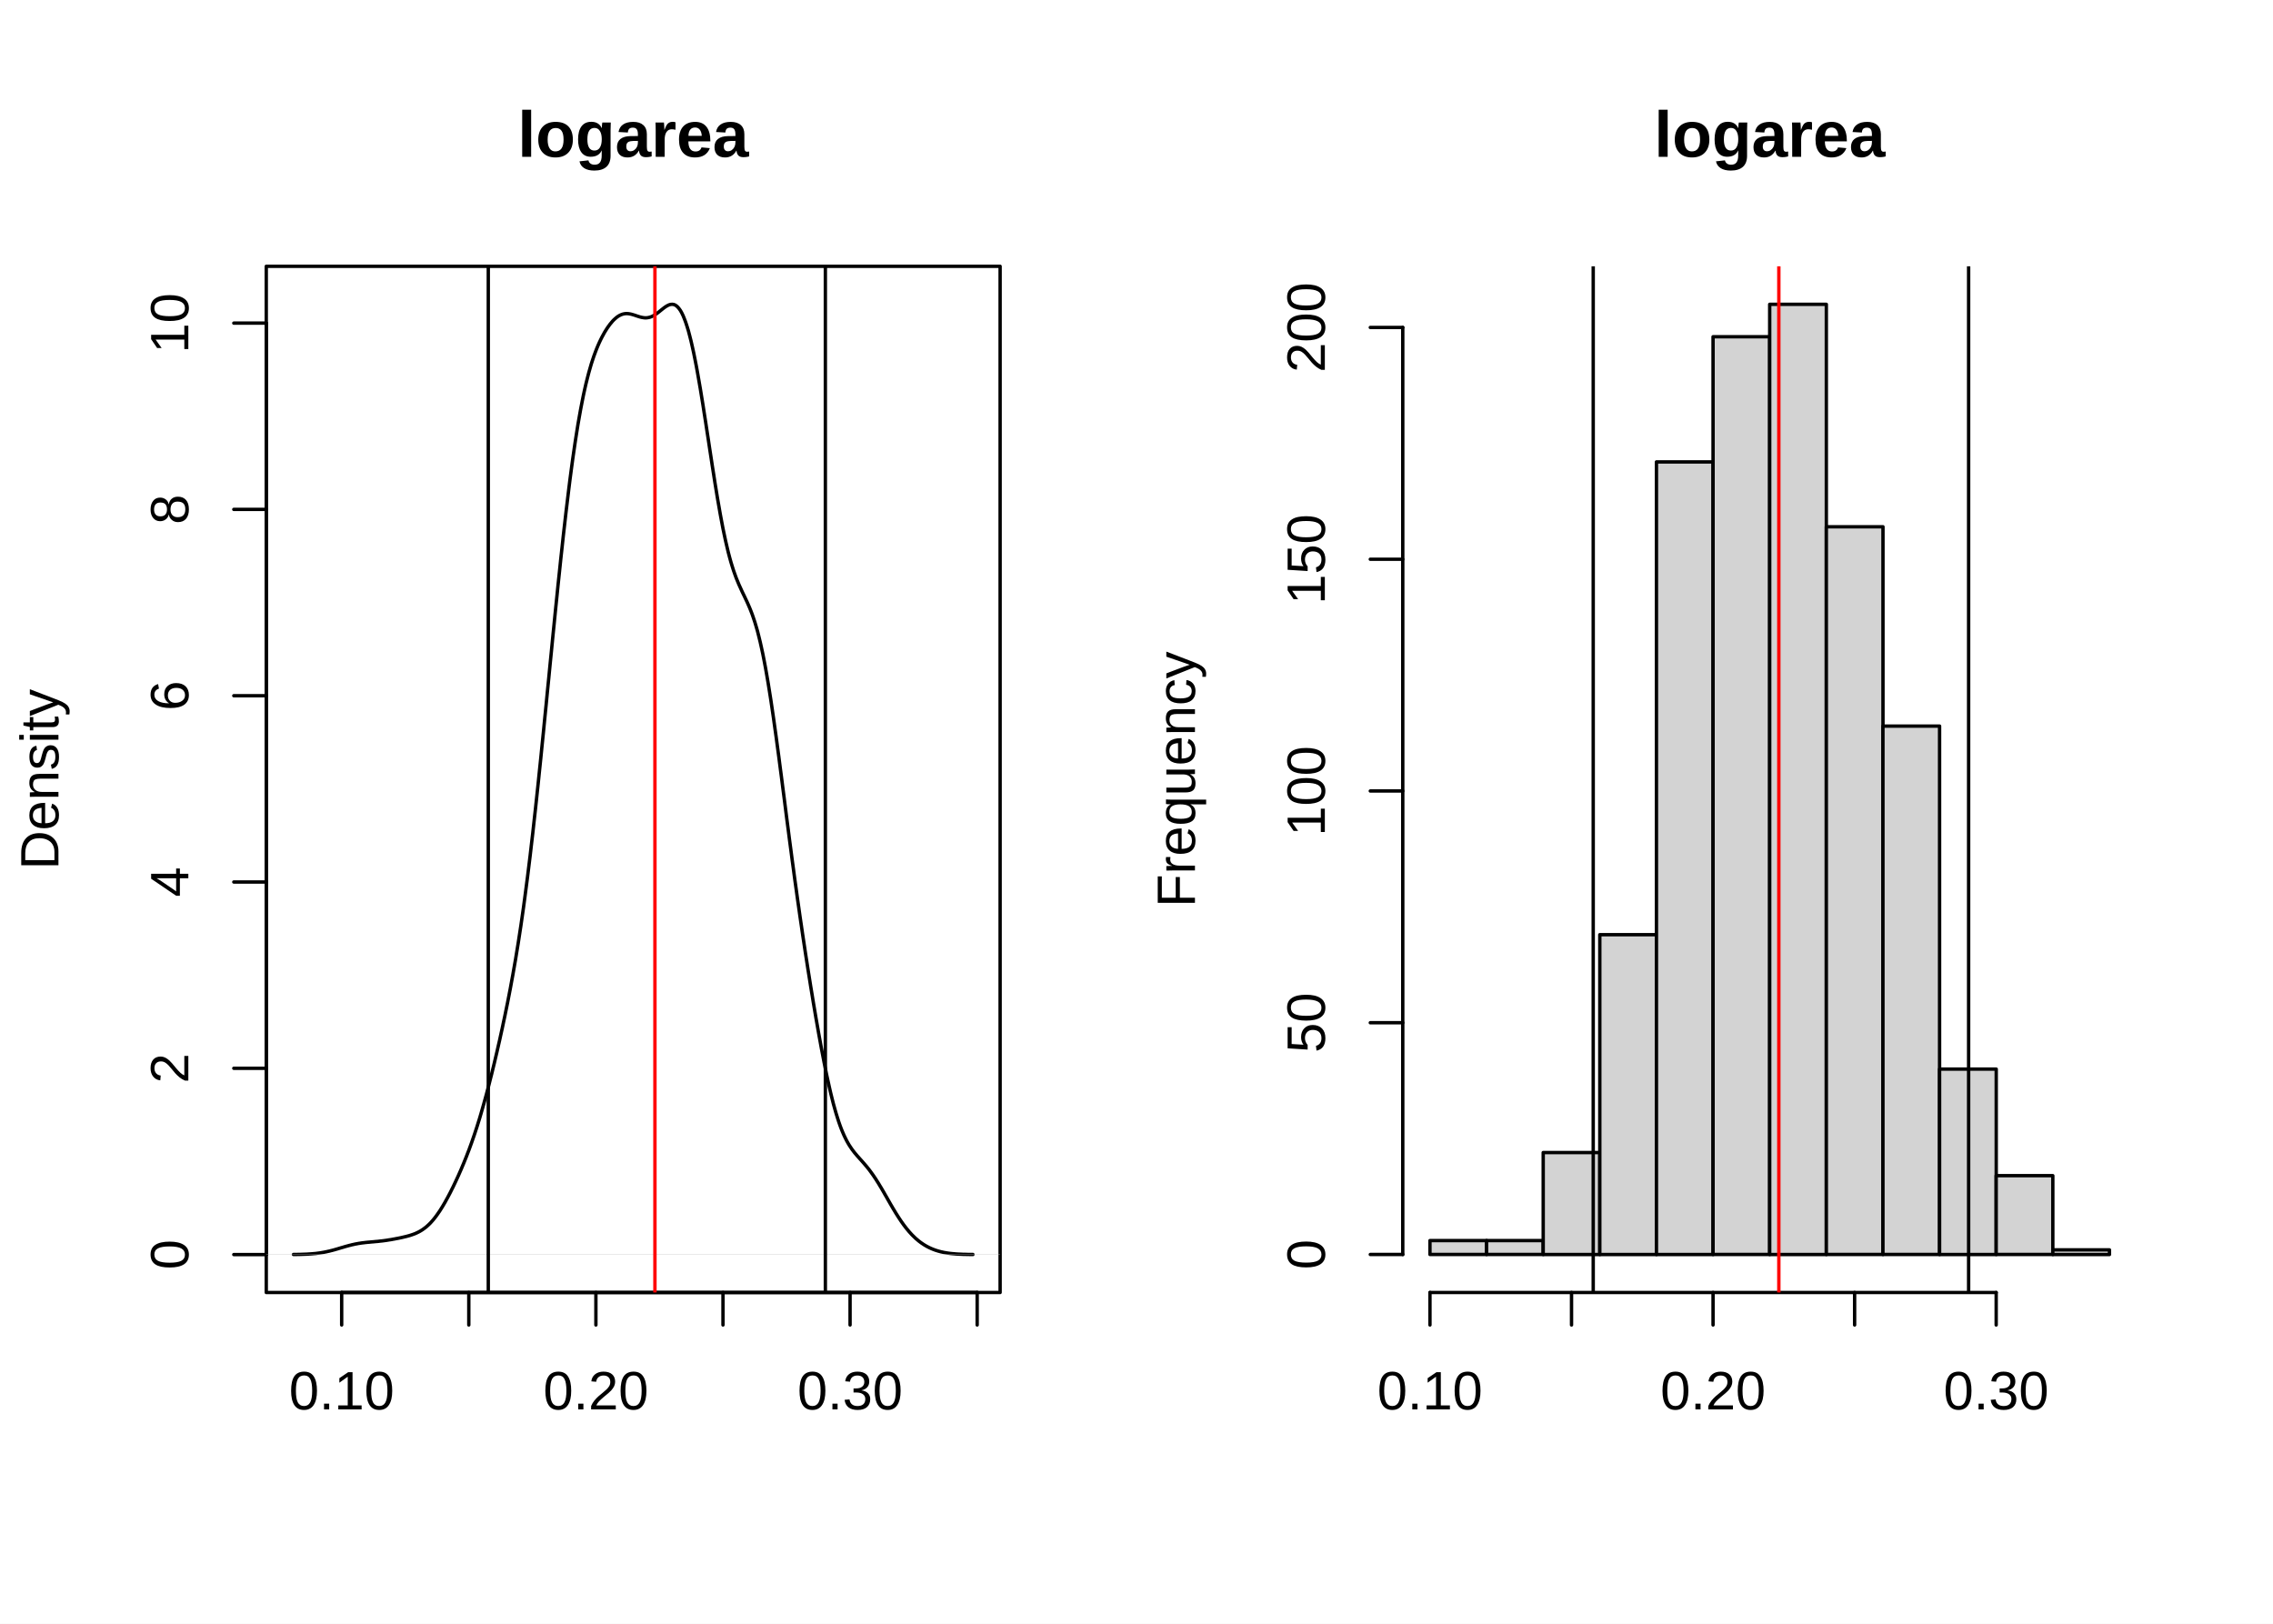
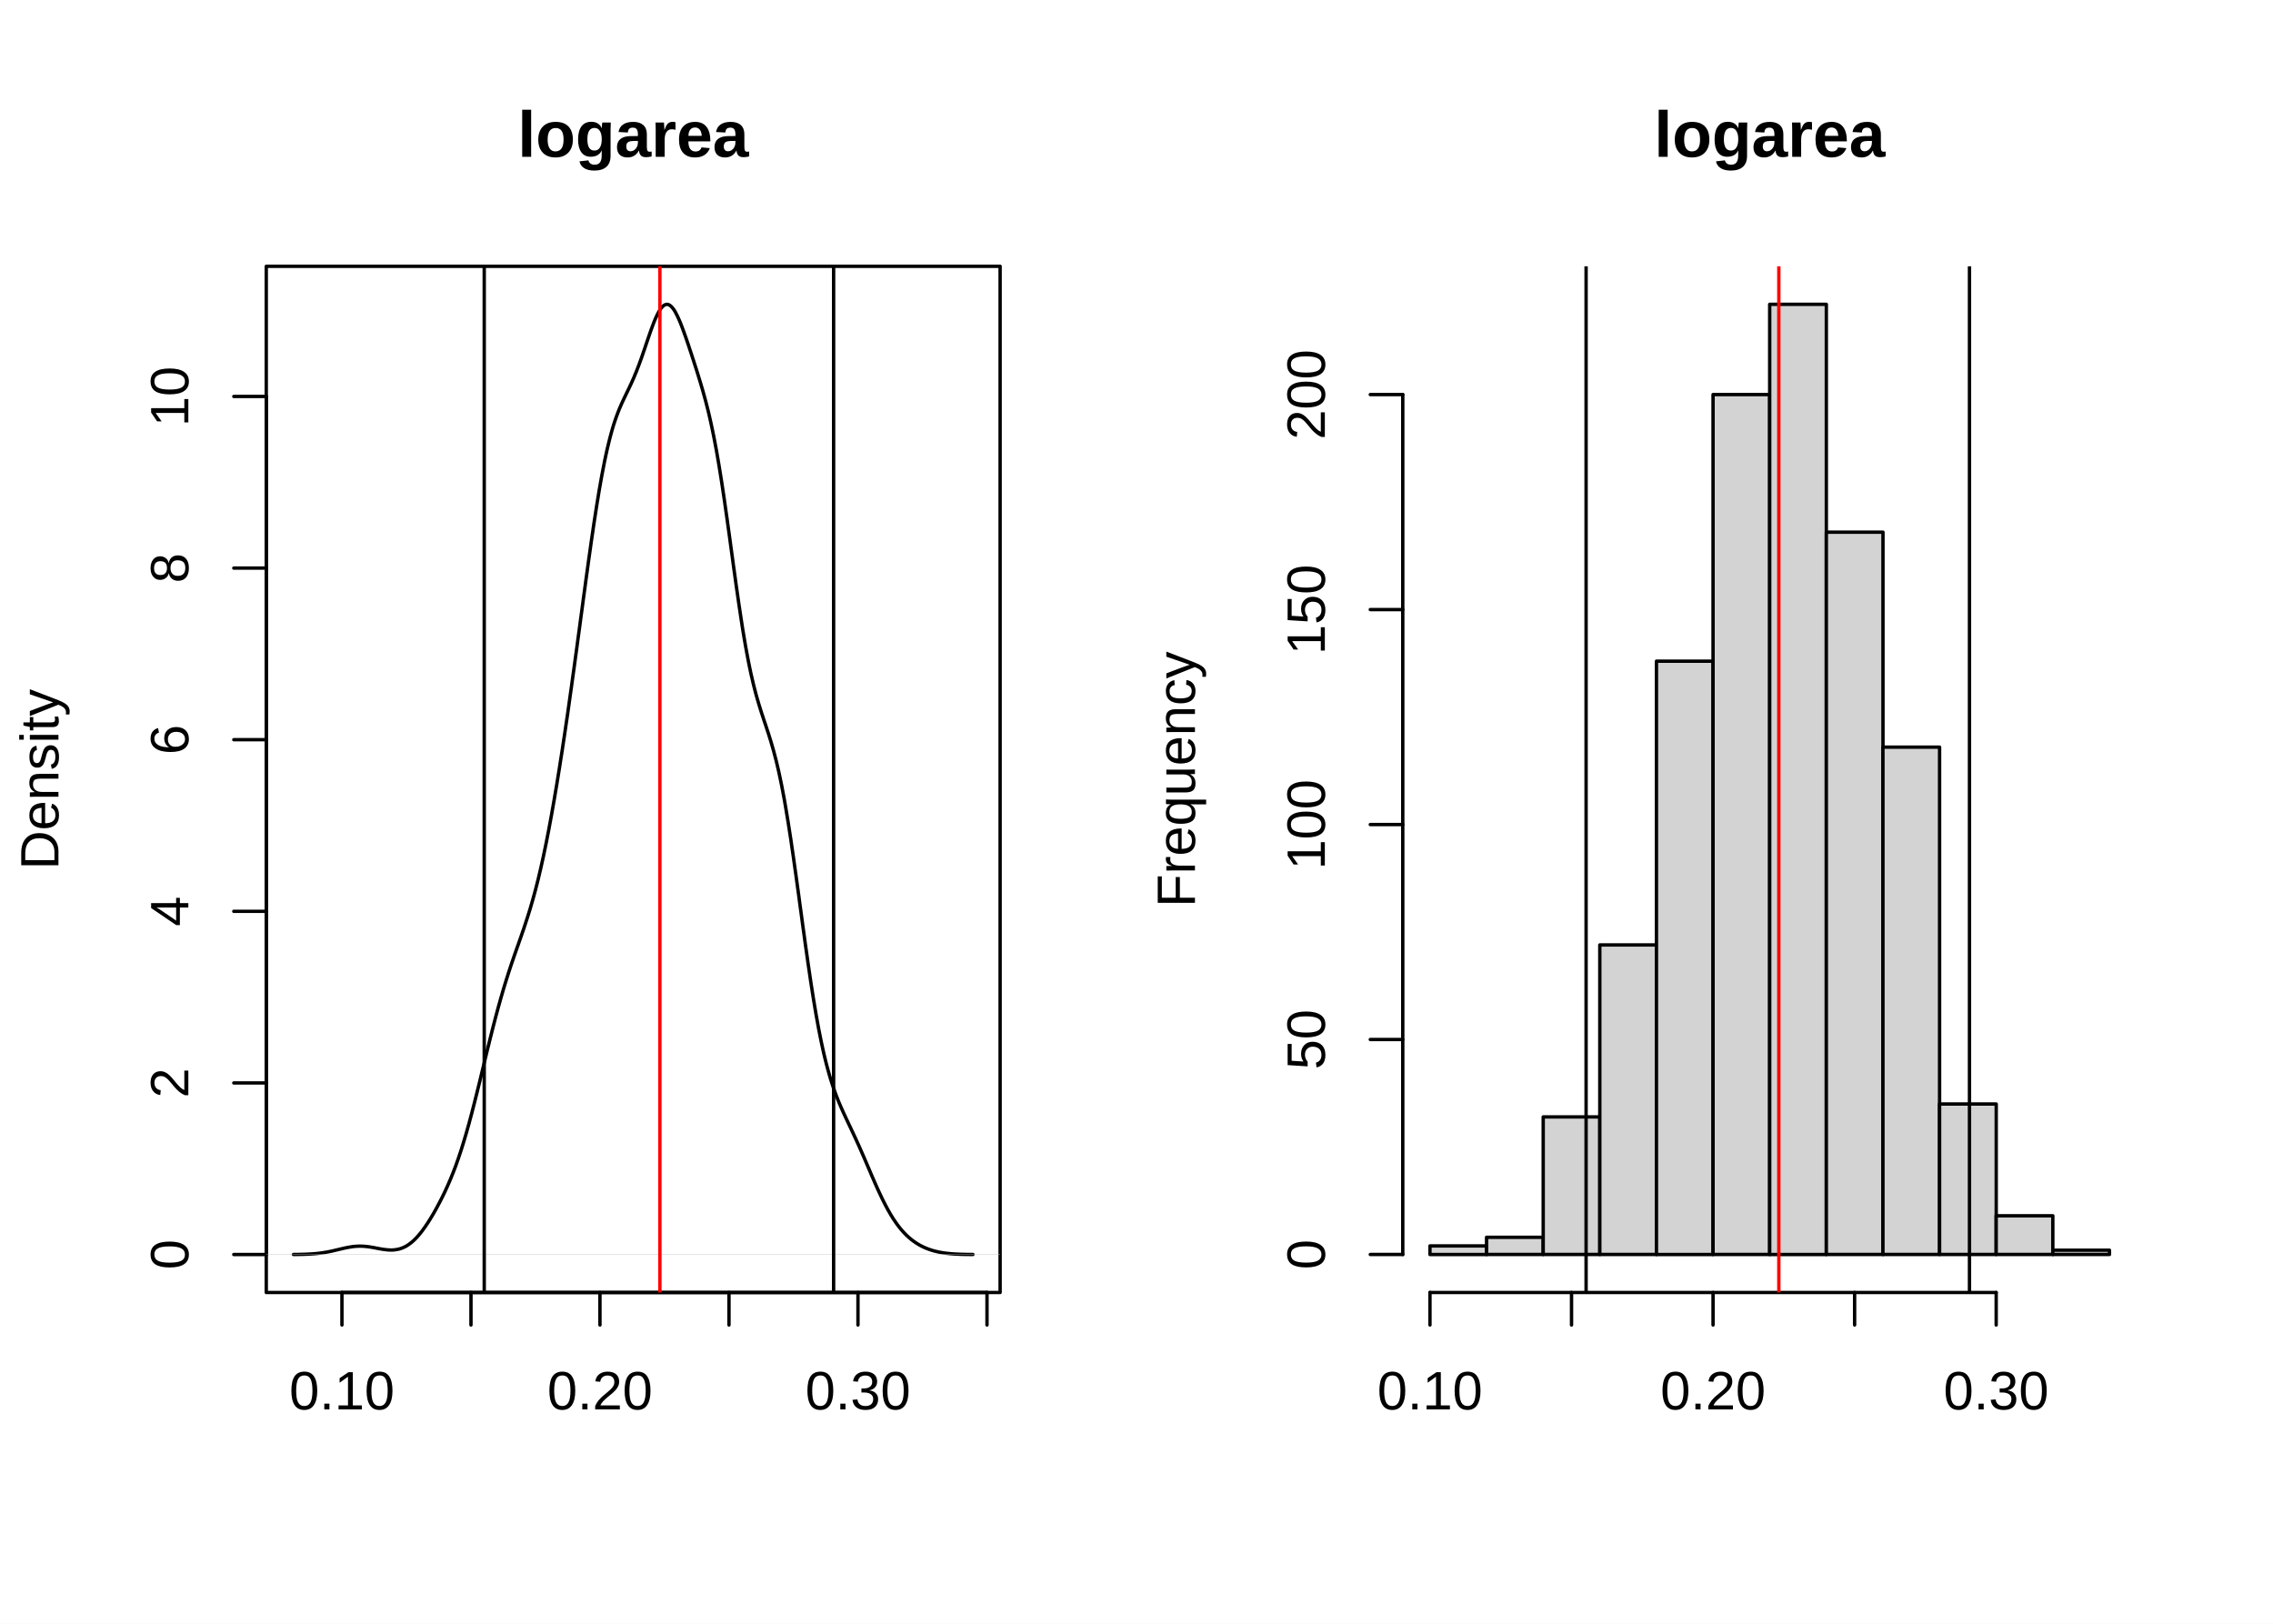
<svg xmlns="http://www.w3.org/2000/svg" class="svglite" width="504.00pt" height="360.00pt" viewBox="0 0 504.00 360.00">
  <defs>
    <style type="text/css">
    .svglite line, .svglite polyline, .svglite polygon, .svglite path, .svglite rect, .svglite circle {
      fill: none;
      stroke: #000000;
      stroke-linecap: round;
      stroke-linejoin: round;
      stroke-miterlimit: 10.00;
    }
    .svglite text {
      white-space: pre;
    }
  </style>
  </defs>
  <rect width="100%" height="100%" style="stroke: none; fill: #FFFFFF;" />
  <defs>
    <clipPath id="cpMC4wMHw1MDQuMDB8MC4wMHwzNjAuMDA=">
      <rect x="0.00" y="0.00" width="504.00" height="360.00" />
    </clipPath>
  </defs>
  <g clip-path="url(#cpMC4wMHw1MDQuMDB8MC4wMHwzNjAuMDA=)">
</g>
  <defs>
    <clipPath id="cpNTkuMDR8MjIxLjc2fDU5LjA0fDI4Ni41Ng==">
      <rect x="59.04" y="59.04" width="162.72" height="227.52" />
    </clipPath>
  </defs>
  <g clip-path="url(#cpNTkuMDR8MjIxLjc2fDU5LjA0fDI4Ni41Ng==)">
-     <polyline points="65.07,278.13 65.36,278.13 65.66,278.13 65.95,278.12 66.25,278.11 66.54,278.11 66.84,278.10 67.13,278.09 67.43,278.08 67.72,278.07 68.02,278.06 68.31,278.04 68.60,278.02 68.90,278.00 69.19,277.98 69.49,277.95 69.78,277.93 70.08,277.90 70.37,277.86 70.67,277.82 70.96,277.78 71.26,277.73 71.55,277.68 71.85,277.63 72.14,277.57 72.44,277.51 72.73,277.44 73.03,277.38 73.32,277.30 73.62,277.23 73.91,277.15 74.21,277.07 74.50,276.98 74.80,276.90 75.09,276.81 75.39,276.72 75.68,276.63 75.98,276.55 76.27,276.46 76.57,276.37 76.86,276.29 77.16,276.21 77.45,276.13 77.75,276.06 78.04,275.98 78.33,275.92 78.63,275.85 78.92,275.79 79.22,275.74 79.51,275.68 79.81,275.64 80.10,275.59 80.40,275.55 80.69,275.52 80.99,275.48 81.28,275.45 81.58,275.42 81.87,275.40 82.17,275.37 82.46,275.34 82.76,275.32 83.05,275.29 83.35,275.26 83.64,275.24 83.94,275.21 84.23,275.17 84.53,275.14 84.82,275.11 85.12,275.07 85.41,275.03 85.71,274.99 86.00,274.94 86.30,274.89 86.59,274.85 86.89,274.80 87.18,274.74 87.48,274.69 87.77,274.63 88.06,274.58 88.36,274.52 88.65,274.46 88.95,274.40 89.24,274.33 89.54,274.26 89.83,274.19 90.13,274.12 90.42,274.04 90.72,273.96 91.01,273.87 91.31,273.77 91.60,273.67 91.90,273.56 92.19,273.44 92.49,273.30 92.78,273.16 93.08,273.00 93.37,272.83 93.67,272.64 93.96,272.43 94.26,272.21 94.55,271.98 94.85,271.71 95.14,271.44 95.44,271.14 95.73,270.82 96.03,270.48 96.32,270.12 96.62,269.74 96.91,269.34 97.20,268.92 97.50,268.49 97.79,268.03 98.09,267.55 98.38,267.06 98.68,266.55 98.97,266.02 99.27,265.48 99.56,264.93 99.86,264.36 100.15,263.77 100.45,263.18 100.74,262.57 101.04,261.94 101.33,261.31 101.63,260.66 101.92,260.00 102.22,259.32 102.51,258.63 102.81,257.92 103.10,257.20 103.40,256.46 103.69,255.70 103.99,254.93 104.28,254.13 104.58,253.31 104.87,252.47 105.17,251.61 105.46,250.73 105.76,249.81 106.05,248.88 106.35,247.92 106.64,246.94 106.93,245.93 107.23,244.89 107.52,243.83 107.82,242.75 108.11,241.64 108.41,240.51 108.70,239.35 109.00,238.18 109.29,236.98 109.59,235.76 109.88,234.52 110.18,233.25 110.47,231.97 110.77,230.67 111.06,229.34 111.36,227.99 111.65,226.61 111.95,225.21 112.24,223.78 112.54,222.32 112.83,220.83 113.13,219.29 113.42,217.71 113.72,216.09 114.01,214.43 114.31,212.72 114.60,210.94 114.90,209.11 115.19,207.22 115.49,205.27 115.78,203.26 116.08,201.17 116.37,199.01 116.66,196.79 116.96,194.50 117.25,192.14 117.55,189.71 117.84,187.20 118.14,184.64 118.43,182.01 118.73,179.33 119.02,176.60 119.32,173.81 119.61,170.97 119.91,168.10 120.20,165.19 120.50,162.26 120.79,159.29 121.09,156.31 121.38,153.32 121.68,150.33 121.97,147.33 122.27,144.34 122.56,141.36 122.86,138.40 123.15,135.46 123.45,132.55 123.74,129.68 124.04,126.85 124.33,124.06 124.63,121.33 124.92,118.64 125.22,116.03 125.51,113.48 125.81,111.00 126.10,108.59 126.39,106.26 126.69,104.00 126.98,101.85 127.28,99.78 127.57,97.79 127.87,95.88 128.16,94.06 128.46,92.35 128.75,90.73 129.05,89.19 129.34,87.73 129.64,86.35 129.93,85.08 130.23,83.88 130.52,82.75 130.82,81.69 131.11,80.69 131.41,79.77 131.70,78.91 132.00,78.10 132.29,77.34 132.59,76.62 132.88,75.96 133.18,75.33 133.47,74.75 133.77,74.20 134.06,73.67 134.36,73.19 134.65,72.73 134.95,72.31 135.24,71.91 135.54,71.55 135.83,71.20 136.12,70.90 136.42,70.63 136.71,70.38 137.01,70.16 137.30,69.98 137.60,69.83 137.89,69.71 138.19,69.62 138.48,69.56 138.78,69.53 139.07,69.53 139.37,69.55 139.66,69.60 139.96,69.66 140.25,69.74 140.55,69.83 140.84,69.92 141.14,70.03 141.43,70.12 141.73,70.22 142.02,70.30 142.32,70.37 142.61,70.42 142.91,70.46 143.20,70.47 143.50,70.45 143.79,70.40 144.09,70.33 144.38,70.23 144.68,70.10 144.97,69.95 145.26,69.76 145.56,69.56 145.85,69.35 146.15,69.12 146.44,68.88 146.74,68.64 147.03,68.41 147.33,68.18 147.62,67.98 147.92,67.80 148.21,67.65 148.51,67.54 148.80,67.48 149.10,67.47 149.39,67.51 149.69,67.62 149.98,67.81 150.28,68.08 150.57,68.42 150.87,68.84 151.16,69.35 151.46,69.97 151.75,70.68 152.05,71.48 152.34,72.37 152.64,73.35 152.93,74.45 153.23,75.63 153.52,76.90 153.82,78.26 154.11,79.70 154.41,81.23 154.70,82.83 154.99,84.50 155.29,86.23 155.58,88.01 155.88,89.84 156.17,91.72 156.47,93.62 156.76,95.54 157.06,97.48 157.35,99.42 157.65,101.36 157.94,103.28 158.24,105.17 158.53,107.04 158.83,108.87 159.12,110.64 159.42,112.35 159.71,114.01 160.01,115.61 160.30,117.14 160.60,118.57 160.89,119.93 161.19,121.22 161.48,122.44 161.78,123.58 162.07,124.62 162.37,125.60 162.66,126.51 162.96,127.36 163.25,128.16 163.55,128.89 163.84,129.59 164.14,130.25 164.43,130.89 164.72,131.51 165.02,132.12 165.31,132.74 165.61,133.37 165.90,134.02 166.20,134.71 166.49,135.43 166.79,136.21 167.08,137.05 167.38,137.95 167.67,138.92 167.97,139.96 168.26,141.11 168.56,142.33 168.85,143.63 169.15,145.02 169.44,146.49 169.74,148.07 170.03,149.73 170.33,151.48 170.62,153.29 170.92,155.18 171.21,157.15 171.51,159.18 171.80,161.27 172.10,163.40 172.39,165.58 172.69,167.80 172.98,170.05 173.28,172.32 173.57,174.60 173.87,176.89 174.16,179.18 174.45,181.47 174.75,183.75 175.04,186.02 175.34,188.27 175.63,190.49 175.93,192.69 176.22,194.87 176.52,197.01 176.81,199.13 177.11,201.22 177.40,203.28 177.70,205.30 177.99,207.30 178.29,209.27 178.58,211.21 178.88,213.13 179.17,215.01 179.47,216.87 179.76,218.70 180.06,220.51 180.35,222.29 180.65,224.05 180.94,225.77 181.24,227.47 181.53,229.13 181.83,230.77 182.12,232.36 182.42,233.91 182.71,235.43 183.01,236.90 183.30,238.33 183.60,239.69 183.89,241.01 184.18,242.28 184.48,243.49 184.77,244.65 185.07,245.73 185.36,246.75 185.66,247.72 185.95,248.63 186.25,249.49 186.54,250.27 186.84,251.00 187.13,251.67 187.43,252.30 187.72,252.88 188.02,253.42 188.31,253.91 188.61,254.36 188.90,254.79 189.20,255.19 189.49,255.57 189.79,255.92 190.08,256.27 190.38,256.60 190.67,256.93 190.97,257.26 191.26,257.59 191.56,257.93 191.85,258.27 192.15,258.62 192.44,258.98 192.74,259.36 193.03,259.75 193.32,260.15 193.62,260.57 193.91,261.00 194.21,261.45 194.50,261.91 194.80,262.38 195.09,262.87 195.39,263.36 195.68,263.86 195.98,264.37 196.27,264.89 196.57,265.40 196.86,265.92 197.16,266.44 197.45,266.95 197.75,267.46 198.04,267.96 198.34,268.45 198.63,268.94 198.93,269.41 199.22,269.87 199.52,270.32 199.81,270.76 200.11,271.18 200.40,271.59 200.70,271.98 200.99,272.36 201.29,272.72 201.58,273.07 201.88,273.40 202.17,273.72 202.47,274.02 202.76,274.30 203.05,274.58 203.35,274.83 203.64,275.08 203.94,275.31 204.23,275.53 204.53,275.73 204.82,275.93 205.12,276.11 205.41,276.28 205.71,276.44 206.00,276.59 206.30,276.73 206.59,276.86 206.89,276.98 207.18,277.09 207.48,277.20 207.77,277.29 208.07,277.38 208.36,277.46 208.66,277.54 208.95,277.60 209.25,277.67 209.54,277.72 209.84,277.77 210.13,277.82 210.43,277.86 210.72,277.90 211.02,277.93 211.31,277.96 211.61,277.98 211.90,278.01 212.20,278.03 212.49,278.05 212.78,278.06 213.08,278.07 213.37,278.09 213.67,278.10 213.96,278.10 214.26,278.11 214.55,278.12 214.85,278.12 215.14,278.13 215.44,278.13 215.73,278.13 " style="stroke-width: 0.75;" />
+     <polyline points="65.07,278.13 65.36,278.13 65.66,278.13 65.95,278.12 66.25,278.12 66.54,278.11 66.84,278.10 67.13,278.10 67.43,278.09 67.72,278.08 68.02,278.07 68.31,278.05 68.60,278.04 68.90,278.02 69.19,278.00 69.49,277.98 69.78,277.96 70.08,277.93 70.37,277.90 70.67,277.87 70.96,277.83 71.26,277.79 71.55,277.75 71.85,277.70 72.14,277.66 72.44,277.60 72.73,277.55 73.03,277.49 73.32,277.43 73.62,277.37 73.91,277.30 74.21,277.23 74.50,277.16 74.80,277.09 75.09,277.02 75.39,276.95 75.68,276.88 75.98,276.81 76.27,276.74 76.57,276.68 76.86,276.62 77.16,276.56 77.45,276.51 77.75,276.46 78.04,276.41 78.33,276.37 78.63,276.34 78.92,276.32 79.22,276.30 79.51,276.29 79.81,276.28 80.10,276.29 80.40,276.30 80.69,276.31 80.99,276.34 81.28,276.37 81.58,276.40 81.87,276.44 82.17,276.49 82.46,276.54 82.76,276.59 83.05,276.64 83.35,276.70 83.64,276.76 83.94,276.81 84.23,276.87 84.53,276.92 84.82,276.97 85.12,277.01 85.41,277.05 85.71,277.08 86.00,277.11 86.30,277.13 86.59,277.14 86.89,277.14 87.18,277.13 87.48,277.10 87.77,277.06 88.06,277.01 88.36,276.95 88.65,276.88 88.95,276.78 89.24,276.67 89.54,276.54 89.83,276.40 90.13,276.24 90.42,276.05 90.72,275.85 91.01,275.63 91.31,275.40 91.60,275.14 91.90,274.87 92.19,274.57 92.49,274.26 92.78,273.92 93.08,273.57 93.37,273.21 93.67,272.82 93.96,272.42 94.26,272.00 94.55,271.57 94.85,271.13 95.14,270.67 95.44,270.19 95.73,269.71 96.03,269.21 96.32,268.70 96.62,268.17 96.91,267.64 97.20,267.09 97.50,266.53 97.79,265.96 98.09,265.37 98.38,264.77 98.68,264.15 98.97,263.51 99.27,262.86 99.56,262.19 99.86,261.50 100.15,260.78 100.45,260.05 100.74,259.29 101.04,258.50 101.33,257.68 101.63,256.84 101.92,255.97 102.22,255.08 102.51,254.15 102.81,253.19 103.10,252.21 103.40,251.20 103.69,250.16 103.99,249.10 104.28,248.01 104.58,246.90 104.87,245.76 105.17,244.61 105.46,243.45 105.76,242.26 106.05,241.07 106.35,239.87 106.64,238.65 106.93,237.44 107.23,236.22 107.52,235.01 107.82,233.79 108.11,232.59 108.41,231.39 108.70,230.20 109.00,229.02 109.29,227.86 109.59,226.71 109.88,225.58 110.18,224.47 110.47,223.39 110.77,222.32 111.06,221.28 111.36,220.25 111.65,219.25 111.95,218.27 112.24,217.32 112.54,216.38 112.83,215.46 113.13,214.56 113.42,213.68 113.72,212.82 114.01,211.96 114.31,211.11 114.60,210.27 114.90,209.44 115.19,208.60 115.49,207.76 115.78,206.91 116.08,206.06 116.37,205.18 116.66,204.29 116.96,203.38 117.25,202.45 117.55,201.49 117.84,200.49 118.14,199.46 118.43,198.40 118.73,197.30 119.02,196.16 119.32,194.98 119.61,193.75 119.91,192.48 120.20,191.17 120.50,189.82 120.79,188.42 121.09,186.98 121.38,185.49 121.68,183.96 121.97,182.39 122.27,180.78 122.56,179.13 122.86,177.43 123.15,175.70 123.45,173.94 123.74,172.14 124.04,170.30 124.33,168.43 124.63,166.53 124.92,164.60 125.22,162.63 125.51,160.64 125.81,158.62 126.10,156.57 126.39,154.50 126.69,152.40 126.98,150.28 127.28,148.15 127.57,145.99 127.87,143.82 128.16,141.64 128.46,139.46 128.75,137.26 129.05,135.07 129.34,132.88 129.64,130.69 129.93,128.52 130.23,126.36 130.52,124.23 130.82,122.13 131.11,120.05 131.41,118.02 131.70,116.03 132.00,114.09 132.29,112.20 132.59,110.37 132.88,108.60 133.18,106.91 133.47,105.28 133.77,103.73 134.06,102.24 134.36,100.83 134.65,99.51 134.95,98.27 135.24,97.10 135.54,95.99 135.83,94.96 136.12,94.01 136.42,93.11 136.71,92.28 137.01,91.49 137.30,90.74 137.60,90.05 137.89,89.38 138.19,88.74 138.48,88.12 138.78,87.50 139.07,86.90 139.37,86.28 139.66,85.66 139.96,85.03 140.25,84.38 140.55,83.71 140.84,83.00 141.14,82.28 141.43,81.52 141.73,80.74 142.02,79.94 142.32,79.11 142.61,78.26 142.91,77.40 143.20,76.53 143.50,75.65 143.79,74.79 144.09,73.93 144.38,73.10 144.68,72.30 144.97,71.52 145.26,70.81 145.56,70.14 145.85,69.54 146.15,69.00 146.44,68.52 146.74,68.15 147.03,67.85 147.33,67.64 147.62,67.51 147.92,67.47 148.21,67.53 148.51,67.68 148.80,67.91 149.10,68.23 149.39,68.61 149.69,69.08 149.98,69.63 150.28,70.23 150.57,70.88 150.87,71.58 151.16,72.33 151.46,73.12 151.75,73.93 152.05,74.77 152.34,75.62 152.64,76.49 152.93,77.38 153.23,78.27 153.52,79.17 153.82,80.08 154.11,80.99 154.41,81.92 154.70,82.85 154.99,83.80 155.29,84.77 155.58,85.75 155.88,86.78 156.17,87.83 156.47,88.93 156.76,90.07 157.06,91.25 157.35,92.50 157.65,93.82 157.94,95.20 158.24,96.64 158.53,98.15 158.83,99.74 159.12,101.41 159.42,103.15 159.71,104.95 160.01,106.82 160.30,108.75 160.60,110.75 160.89,112.79 161.19,114.88 161.48,116.99 161.78,119.13 162.07,121.29 162.37,123.45 162.66,125.61 162.96,127.75 163.25,129.87 163.55,131.94 163.84,133.97 164.14,135.96 164.43,137.88 164.72,139.74 165.02,141.52 165.31,143.22 165.61,144.85 165.90,146.40 166.20,147.88 166.49,149.26 166.79,150.56 167.08,151.80 167.38,152.97 167.67,154.08 167.97,155.13 168.26,156.12 168.56,157.08 168.85,158.01 169.15,158.91 169.44,159.80 169.74,160.68 170.03,161.57 170.33,162.47 170.62,163.39 170.92,164.35 171.21,165.35 171.51,166.39 171.80,167.49 172.10,168.64 172.39,169.86 172.69,171.15 172.98,172.52 173.28,173.95 173.57,175.46 173.87,177.04 174.16,178.71 174.45,180.45 174.75,182.25 175.04,184.12 175.34,186.04 175.63,188.04 175.93,190.08 176.22,192.16 176.52,194.27 176.81,196.41 177.11,198.57 177.40,200.75 177.70,202.92 177.99,205.10 178.29,207.25 178.58,209.39 178.88,211.49 179.17,213.56 179.47,215.59 179.76,217.57 180.06,219.49 180.35,221.34 180.65,223.14 180.94,224.87 181.24,226.53 181.53,228.13 181.83,229.63 182.12,231.07 182.42,232.45 182.71,233.75 183.01,234.99 183.30,236.15 183.60,237.25 183.89,238.29 184.18,239.28 184.48,240.21 184.77,241.09 185.07,241.93 185.36,242.73 185.66,243.49 185.95,244.23 186.25,244.93 186.54,245.61 186.84,246.28 187.13,246.93 187.43,247.56 187.72,248.19 188.02,248.82 188.31,249.44 188.61,250.06 188.90,250.69 189.20,251.32 189.49,251.95 189.79,252.59 190.08,253.24 190.38,253.89 190.67,254.55 190.97,255.22 191.26,255.89 191.56,256.57 191.85,257.25 192.15,257.94 192.44,258.63 192.74,259.32 193.03,260.00 193.32,260.69 193.62,261.37 193.91,262.05 194.21,262.72 194.50,263.38 194.80,264.03 195.09,264.66 195.39,265.29 195.68,265.90 195.98,266.49 196.27,267.07 196.57,267.63 196.86,268.18 197.16,268.70 197.45,269.21 197.75,269.69 198.04,270.17 198.34,270.61 198.63,271.04 198.93,271.46 199.22,271.85 199.52,272.23 199.81,272.59 200.11,272.93 200.40,273.25 200.70,273.56 200.99,273.86 201.29,274.14 201.58,274.40 201.88,274.65 202.17,274.89 202.47,275.11 202.76,275.32 203.05,275.52 203.35,275.71 203.64,275.89 203.94,276.06 204.23,276.22 204.53,276.37 204.82,276.51 205.12,276.64 205.41,276.77 205.71,276.88 206.00,276.99 206.30,277.09 206.59,277.19 206.89,277.28 207.18,277.36 207.48,277.43 207.77,277.50 208.07,277.57 208.36,277.63 208.66,277.68 208.95,277.73 209.25,277.78 209.54,277.82 209.84,277.86 210.13,277.89 210.43,277.92 210.72,277.95 211.02,277.98 211.31,278.00 211.61,278.02 211.90,278.04 212.20,278.05 212.49,278.06 212.78,278.08 213.08,278.09 213.37,278.10 213.67,278.10 213.96,278.11 214.26,278.12 214.55,278.12 214.85,278.12 215.14,278.13 215.44,278.13 215.73,278.13 " style="stroke-width: 0.75;" />
  </g>
  <g clip-path="url(#cpMC4wMHw1MDQuMDB8MC4wMHwzNjAuMDA=)">
-     <line x1="75.76" y1="286.56" x2="216.67" y2="286.56" style="stroke-width: 0.75;" />
-     <line x1="75.76" y1="286.56" x2="75.76" y2="293.76" style="stroke-width: 0.75;" />
-     <line x1="103.95" y1="286.56" x2="103.95" y2="293.76" style="stroke-width: 0.75;" />
-     <line x1="132.13" y1="286.56" x2="132.13" y2="293.76" style="stroke-width: 0.75;" />
-     <line x1="160.31" y1="286.56" x2="160.31" y2="293.76" style="stroke-width: 0.75;" />
-     <line x1="188.49" y1="286.56" x2="188.49" y2="293.76" style="stroke-width: 0.75;" />
-     <line x1="216.67" y1="286.56" x2="216.67" y2="293.76" style="stroke-width: 0.75;" />
-     <text x="75.76" y="312.48" text-anchor="middle" style="font-size: 12.00px; font-family: &quot;Liberation Sans&quot;;" textLength="26.73px" lengthAdjust="spacingAndGlyphs">0.10</text>
-     <text x="132.13" y="312.48" text-anchor="middle" style="font-size: 12.00px; font-family: &quot;Liberation Sans&quot;;" textLength="26.73px" lengthAdjust="spacingAndGlyphs">0.20</text>
-     <text x="188.49" y="312.48" text-anchor="middle" style="font-size: 12.00px; font-family: &quot;Liberation Sans&quot;;" textLength="26.73px" lengthAdjust="spacingAndGlyphs">0.30</text>
-     <line x1="59.04" y1="278.15" x2="59.04" y2="71.64" style="stroke-width: 0.75;" />
-     <line x1="59.04" y1="278.15" x2="51.84" y2="278.15" style="stroke-width: 0.75;" />
-     <line x1="59.04" y1="236.85" x2="51.84" y2="236.85" style="stroke-width: 0.75;" />
-     <line x1="59.04" y1="195.55" x2="51.84" y2="195.55" style="stroke-width: 0.75;" />
-     <line x1="59.04" y1="154.25" x2="51.84" y2="154.25" style="stroke-width: 0.75;" />
-     <line x1="59.04" y1="112.94" x2="51.84" y2="112.94" style="stroke-width: 0.75;" />
-     <line x1="59.04" y1="71.64" x2="51.84" y2="71.64" style="stroke-width: 0.75;" />
-     <text transform="translate(41.76,278.15) rotate(-90)" text-anchor="middle" style="font-size: 12.00px; font-family: &quot;Liberation Sans&quot;;" textLength="7.64px" lengthAdjust="spacingAndGlyphs">0</text>
-     <text transform="translate(41.76,236.85) rotate(-90)" text-anchor="middle" style="font-size: 12.00px; font-family: &quot;Liberation Sans&quot;;" textLength="7.64px" lengthAdjust="spacingAndGlyphs">2</text>
-     <text transform="translate(41.76,195.55) rotate(-90)" text-anchor="middle" style="font-size: 12.00px; font-family: &quot;Liberation Sans&quot;;" textLength="7.64px" lengthAdjust="spacingAndGlyphs">4</text>
-     <text transform="translate(41.76,154.25) rotate(-90)" text-anchor="middle" style="font-size: 12.00px; font-family: &quot;Liberation Sans&quot;;" textLength="7.64px" lengthAdjust="spacingAndGlyphs">6</text>
-     <text transform="translate(41.76,112.94) rotate(-90)" text-anchor="middle" style="font-size: 12.00px; font-family: &quot;Liberation Sans&quot;;" textLength="7.64px" lengthAdjust="spacingAndGlyphs">8</text>
-     <text transform="translate(41.76,71.64) rotate(-90)" text-anchor="middle" style="font-size: 12.00px; font-family: &quot;Liberation Sans&quot;;" textLength="15.28px" lengthAdjust="spacingAndGlyphs">10</text>
+     <line x1="75.82" y1="286.56" x2="218.85" y2="286.56" style="stroke-width: 0.75;" />
+     <line x1="75.82" y1="286.56" x2="75.82" y2="293.76" style="stroke-width: 0.75;" />
+     <line x1="104.43" y1="286.56" x2="104.43" y2="293.76" style="stroke-width: 0.75;" />
+     <line x1="133.03" y1="286.56" x2="133.03" y2="293.76" style="stroke-width: 0.75;" />
+     <line x1="161.64" y1="286.56" x2="161.64" y2="293.76" style="stroke-width: 0.75;" />
+     <line x1="190.24" y1="286.56" x2="190.24" y2="293.76" style="stroke-width: 0.75;" />
+     <line x1="218.85" y1="286.56" x2="218.85" y2="293.76" style="stroke-width: 0.75;" />
+     <text x="75.82" y="312.48" text-anchor="middle" style="font-size: 12.00px; font-family: &quot;Liberation Sans&quot;;" textLength="26.73px" lengthAdjust="spacingAndGlyphs">0.10</text>
+     <text x="133.03" y="312.48" text-anchor="middle" style="font-size: 12.00px; font-family: &quot;Liberation Sans&quot;;" textLength="26.73px" lengthAdjust="spacingAndGlyphs">0.20</text>
+     <text x="190.24" y="312.48" text-anchor="middle" style="font-size: 12.00px; font-family: &quot;Liberation Sans&quot;;" textLength="26.73px" lengthAdjust="spacingAndGlyphs">0.30</text>
+     <line x1="59.04" y1="278.14" x2="59.04" y2="87.90" style="stroke-width: 0.75;" />
+     <line x1="59.04" y1="278.14" x2="51.84" y2="278.14" style="stroke-width: 0.75;" />
+     <line x1="59.04" y1="240.10" x2="51.84" y2="240.10" style="stroke-width: 0.75;" />
+     <line x1="59.04" y1="202.05" x2="51.84" y2="202.05" style="stroke-width: 0.75;" />
+     <line x1="59.04" y1="164.00" x2="51.84" y2="164.00" style="stroke-width: 0.75;" />
+     <line x1="59.04" y1="125.95" x2="51.84" y2="125.95" style="stroke-width: 0.75;" />
+     <line x1="59.04" y1="87.90" x2="51.84" y2="87.90" style="stroke-width: 0.75;" />
+     <text transform="translate(41.76,278.14) rotate(-90)" text-anchor="middle" style="font-size: 12.00px; font-family: &quot;Liberation Sans&quot;;" textLength="7.64px" lengthAdjust="spacingAndGlyphs">0</text>
+     <text transform="translate(41.76,240.10) rotate(-90)" text-anchor="middle" style="font-size: 12.00px; font-family: &quot;Liberation Sans&quot;;" textLength="7.64px" lengthAdjust="spacingAndGlyphs">2</text>
+     <text transform="translate(41.76,202.05) rotate(-90)" text-anchor="middle" style="font-size: 12.00px; font-family: &quot;Liberation Sans&quot;;" textLength="7.64px" lengthAdjust="spacingAndGlyphs">4</text>
+     <text transform="translate(41.76,164.00) rotate(-90)" text-anchor="middle" style="font-size: 12.00px; font-family: &quot;Liberation Sans&quot;;" textLength="7.64px" lengthAdjust="spacingAndGlyphs">6</text>
+     <text transform="translate(41.76,125.95) rotate(-90)" text-anchor="middle" style="font-size: 12.00px; font-family: &quot;Liberation Sans&quot;;" textLength="7.64px" lengthAdjust="spacingAndGlyphs">8</text>
+     <text transform="translate(41.76,87.90) rotate(-90)" text-anchor="middle" style="font-size: 12.00px; font-family: &quot;Liberation Sans&quot;;" textLength="15.28px" lengthAdjust="spacingAndGlyphs">10</text>
    <polygon points="59.04,286.56 221.76,286.56 221.76,59.04 59.04,59.04 " style="stroke-width: 0.75;" />
  </g>
  <defs>
    <clipPath id="cpMC4wMHwyNTIuMDB8MC4wMHwzNjAuMDA=">
      <rect x="0.00" y="0.00" width="252.00" height="360.00" />
    </clipPath>
  </defs>
  <g clip-path="url(#cpMC4wMHwyNTIuMDB8MC4wMHwzNjAuMDA=)">
    <text x="140.40" y="34.77" text-anchor="middle" style="font-size: 14.40px; font-weight: bold; font-family: &quot;Liberation Sans&quot;;" textLength="61.41px" lengthAdjust="spacingAndGlyphs">logarea</text>
    <text transform="translate(12.96,172.80) rotate(-90)" text-anchor="middle" style="font-size: 12.00px; font-family: &quot;Liberation Sans&quot;;" textLength="45.65px" lengthAdjust="spacingAndGlyphs">Density</text>
  </g>
  <g clip-path="url(#cpNTkuMDR8MjIxLjc2fDU5LjA0fDI4Ni41Ng==)">
-     <line x1="59.04" y1="278.15" x2="221.76" y2="278.15" style="stroke-width: 0.075; stroke: #BEBEBE;" />
-     <line x1="145.22" y1="286.56" x2="145.22" y2="59.04" style="stroke-width: 0.75; stroke: #FF0000;" />
-     <line x1="108.27" y1="286.56" x2="108.27" y2="59.04" style="stroke-width: 0.75;" />
-     <line x1="183.01" y1="286.56" x2="183.01" y2="59.04" style="stroke-width: 0.75;" />
+     <line x1="59.04" y1="278.14" x2="221.76" y2="278.14" style="stroke-width: 0.075; stroke: #BEBEBE;" />
+     <line x1="146.32" y1="286.56" x2="146.32" y2="59.04" style="stroke-width: 0.75; stroke: #FF0000;" />
+     <line x1="107.37" y1="286.56" x2="107.37" y2="59.04" style="stroke-width: 0.75;" />
+     <line x1="184.84" y1="286.56" x2="184.84" y2="59.04" style="stroke-width: 0.75;" />
  </g>
  <defs>
    <clipPath id="cpMzExLjA0fDQ3My43Nnw1OS4wNHwyODYuNTY=">
      <rect x="311.04" y="59.04" width="162.72" height="227.52" />
    </clipPath>
  </defs>
  <g clip-path="url(#cpMzExLjA0fDQ3My43Nnw1OS4wNHwyODYuNTY=)">
</g>
  <defs>
    <clipPath id="cpMjUyLjAwfDUwNC4wMHwwLjAwfDM2MC4wMA==">
      <rect x="252.00" y="0.00" width="252.00" height="360.00" />
    </clipPath>
  </defs>
  <g clip-path="url(#cpMjUyLjAwfDUwNC4wMHwwLjAwfDM2MC4wMA==)">
    <text x="392.40" y="34.77" text-anchor="middle" style="font-size: 14.40px; font-weight: bold; font-family: &quot;Liberation Sans&quot;;" textLength="61.41px" lengthAdjust="spacingAndGlyphs">logarea</text>
    <text transform="translate(264.96,172.80) rotate(-90)" text-anchor="middle" style="font-size: 12.00px; font-family: &quot;Liberation Sans&quot;;" textLength="62.02px" lengthAdjust="spacingAndGlyphs">Frequency</text>
  </g>
  <g clip-path="url(#cpMC4wMHw1MDQuMDB8MC4wMHwzNjAuMDA=)">
    <line x1="317.07" y1="286.56" x2="442.62" y2="286.56" style="stroke-width: 0.75;" />
    <line x1="317.07" y1="286.56" x2="317.07" y2="293.76" style="stroke-width: 0.75;" />
    <line x1="348.46" y1="286.56" x2="348.46" y2="293.76" style="stroke-width: 0.75;" />
    <line x1="379.84" y1="286.56" x2="379.84" y2="293.76" style="stroke-width: 0.75;" />
    <line x1="411.23" y1="286.56" x2="411.23" y2="293.76" style="stroke-width: 0.75;" />
    <line x1="442.62" y1="286.56" x2="442.62" y2="293.76" style="stroke-width: 0.75;" />
    <text x="317.07" y="312.48" text-anchor="middle" style="font-size: 12.00px; font-family: &quot;Liberation Sans&quot;;" textLength="26.73px" lengthAdjust="spacingAndGlyphs">0.10</text>
    <text x="379.84" y="312.48" text-anchor="middle" style="font-size: 12.00px; font-family: &quot;Liberation Sans&quot;;" textLength="26.73px" lengthAdjust="spacingAndGlyphs">0.20</text>
    <text x="442.62" y="312.48" text-anchor="middle" style="font-size: 12.00px; font-family: &quot;Liberation Sans&quot;;" textLength="26.73px" lengthAdjust="spacingAndGlyphs">0.30</text>
-     <line x1="311.04" y1="278.13" x2="311.04" y2="72.60" style="stroke-width: 0.75;" />
+     <line x1="311.04" y1="278.13" x2="311.04" y2="87.48" style="stroke-width: 0.75;" />
    <line x1="311.04" y1="278.13" x2="303.84" y2="278.13" style="stroke-width: 0.75;" />
-     <line x1="311.04" y1="226.75" x2="303.84" y2="226.75" style="stroke-width: 0.75;" />
-     <line x1="311.04" y1="175.37" x2="303.84" y2="175.37" style="stroke-width: 0.75;" />
-     <line x1="311.04" y1="123.99" x2="303.84" y2="123.99" style="stroke-width: 0.75;" />
-     <line x1="311.04" y1="72.60" x2="303.84" y2="72.60" style="stroke-width: 0.75;" />
+     <line x1="311.04" y1="230.47" x2="303.84" y2="230.47" style="stroke-width: 0.75;" />
+     <line x1="311.04" y1="182.81" x2="303.84" y2="182.81" style="stroke-width: 0.75;" />
+     <line x1="311.04" y1="135.15" x2="303.84" y2="135.15" style="stroke-width: 0.75;" />
+     <line x1="311.04" y1="87.48" x2="303.84" y2="87.48" style="stroke-width: 0.75;" />
    <text transform="translate(293.76,278.13) rotate(-90)" text-anchor="middle" style="font-size: 12.00px; font-family: &quot;Liberation Sans&quot;;" textLength="7.64px" lengthAdjust="spacingAndGlyphs">0</text>
-     <text transform="translate(293.76,226.75) rotate(-90)" text-anchor="middle" style="font-size: 12.00px; font-family: &quot;Liberation Sans&quot;;" textLength="15.28px" lengthAdjust="spacingAndGlyphs">50</text>
-     <text transform="translate(293.76,175.37) rotate(-90)" text-anchor="middle" style="font-size: 12.00px; font-family: &quot;Liberation Sans&quot;;" textLength="22.92px" lengthAdjust="spacingAndGlyphs">100</text>
-     <text transform="translate(293.76,123.99) rotate(-90)" text-anchor="middle" style="font-size: 12.00px; font-family: &quot;Liberation Sans&quot;;" textLength="22.92px" lengthAdjust="spacingAndGlyphs">150</text>
-     <text transform="translate(293.76,72.60) rotate(-90)" text-anchor="middle" style="font-size: 12.00px; font-family: &quot;Liberation Sans&quot;;" textLength="22.92px" lengthAdjust="spacingAndGlyphs">200</text>
+     <text transform="translate(293.76,230.47) rotate(-90)" text-anchor="middle" style="font-size: 12.00px; font-family: &quot;Liberation Sans&quot;;" textLength="15.28px" lengthAdjust="spacingAndGlyphs">50</text>
+     <text transform="translate(293.76,182.81) rotate(-90)" text-anchor="middle" style="font-size: 12.00px; font-family: &quot;Liberation Sans&quot;;" textLength="22.92px" lengthAdjust="spacingAndGlyphs">100</text>
+     <text transform="translate(293.76,135.15) rotate(-90)" text-anchor="middle" style="font-size: 12.00px; font-family: &quot;Liberation Sans&quot;;" textLength="22.92px" lengthAdjust="spacingAndGlyphs">150</text>
+     <text transform="translate(293.76,87.48) rotate(-90)" text-anchor="middle" style="font-size: 12.00px; font-family: &quot;Liberation Sans&quot;;" textLength="22.92px" lengthAdjust="spacingAndGlyphs">200</text>
  </g>
  <g clip-path="url(#cpMzExLjA0fDQ3My43Nnw1OS4wNHwyODYuNTY=)">
-     <rect x="317.07" y="275.05" width="12.56" height="3.08" style="stroke-width: 0.75; fill: #D3D3D3;" />
-     <rect x="329.62" y="275.05" width="12.56" height="3.08" style="stroke-width: 0.75; fill: #D3D3D3;" />
-     <rect x="342.18" y="255.53" width="12.56" height="22.61" style="stroke-width: 0.75; fill: #D3D3D3;" />
-     <rect x="354.73" y="207.23" width="12.56" height="70.91" style="stroke-width: 0.75; fill: #D3D3D3;" />
-     <rect x="367.29" y="102.41" width="12.56" height="175.73" style="stroke-width: 0.75; fill: #D3D3D3;" />
-     <rect x="379.84" y="74.66" width="12.56" height="203.47" style="stroke-width: 0.75; fill: #D3D3D3;" />
+     <rect x="317.07" y="276.23" width="12.56" height="1.91" style="stroke-width: 0.75; fill: #D3D3D3;" />
+     <rect x="329.62" y="274.32" width="12.56" height="3.81" style="stroke-width: 0.75; fill: #D3D3D3;" />
+     <rect x="342.18" y="247.63" width="12.56" height="30.50" style="stroke-width: 0.75; fill: #D3D3D3;" />
+     <rect x="354.73" y="209.50" width="12.56" height="68.63" style="stroke-width: 0.75; fill: #D3D3D3;" />
+     <rect x="367.29" y="146.59" width="12.56" height="131.55" style="stroke-width: 0.75; fill: #D3D3D3;" />
+     <rect x="379.84" y="87.48" width="12.56" height="190.65" style="stroke-width: 0.75; fill: #D3D3D3;" />
    <rect x="392.40" y="67.47" width="12.56" height="210.67" style="stroke-width: 0.75; fill: #D3D3D3;" />
-     <rect x="404.96" y="116.79" width="12.56" height="161.34" style="stroke-width: 0.75; fill: #D3D3D3;" />
-     <rect x="417.51" y="160.98" width="12.56" height="117.15" style="stroke-width: 0.75; fill: #D3D3D3;" />
-     <rect x="430.07" y="237.03" width="12.56" height="41.11" style="stroke-width: 0.75; fill: #D3D3D3;" />
-     <rect x="442.62" y="260.66" width="12.56" height="17.47" style="stroke-width: 0.75; fill: #D3D3D3;" />
-     <rect x="455.18" y="277.11" width="12.56" height="1.03" style="stroke-width: 0.75; fill: #D3D3D3;" />
-     <line x1="353.27" y1="286.56" x2="353.27" y2="59.04" style="stroke-width: 0.75;" />
-     <line x1="436.51" y1="286.56" x2="436.51" y2="59.04" style="stroke-width: 0.75;" />
+     <rect x="404.96" y="117.99" width="12.56" height="160.14" style="stroke-width: 0.75; fill: #D3D3D3;" />
+     <rect x="417.51" y="165.65" width="12.56" height="112.48" style="stroke-width: 0.75; fill: #D3D3D3;" />
+     <rect x="430.07" y="244.77" width="12.56" height="33.36" style="stroke-width: 0.75; fill: #D3D3D3;" />
+     <rect x="442.62" y="269.55" width="12.56" height="8.58" style="stroke-width: 0.75; fill: #D3D3D3;" />
+     <rect x="455.18" y="277.18" width="12.56" height="0.95" style="stroke-width: 0.75; fill: #D3D3D3;" />
+     <line x1="351.69" y1="286.56" x2="351.69" y2="59.04" style="stroke-width: 0.75;" />
+     <line x1="436.70" y1="286.56" x2="436.70" y2="59.04" style="stroke-width: 0.75;" />
    <line x1="394.43" y1="286.56" x2="394.43" y2="59.04" style="stroke-width: 0.75; stroke: #FF0000;" />
  </g>
</svg>
